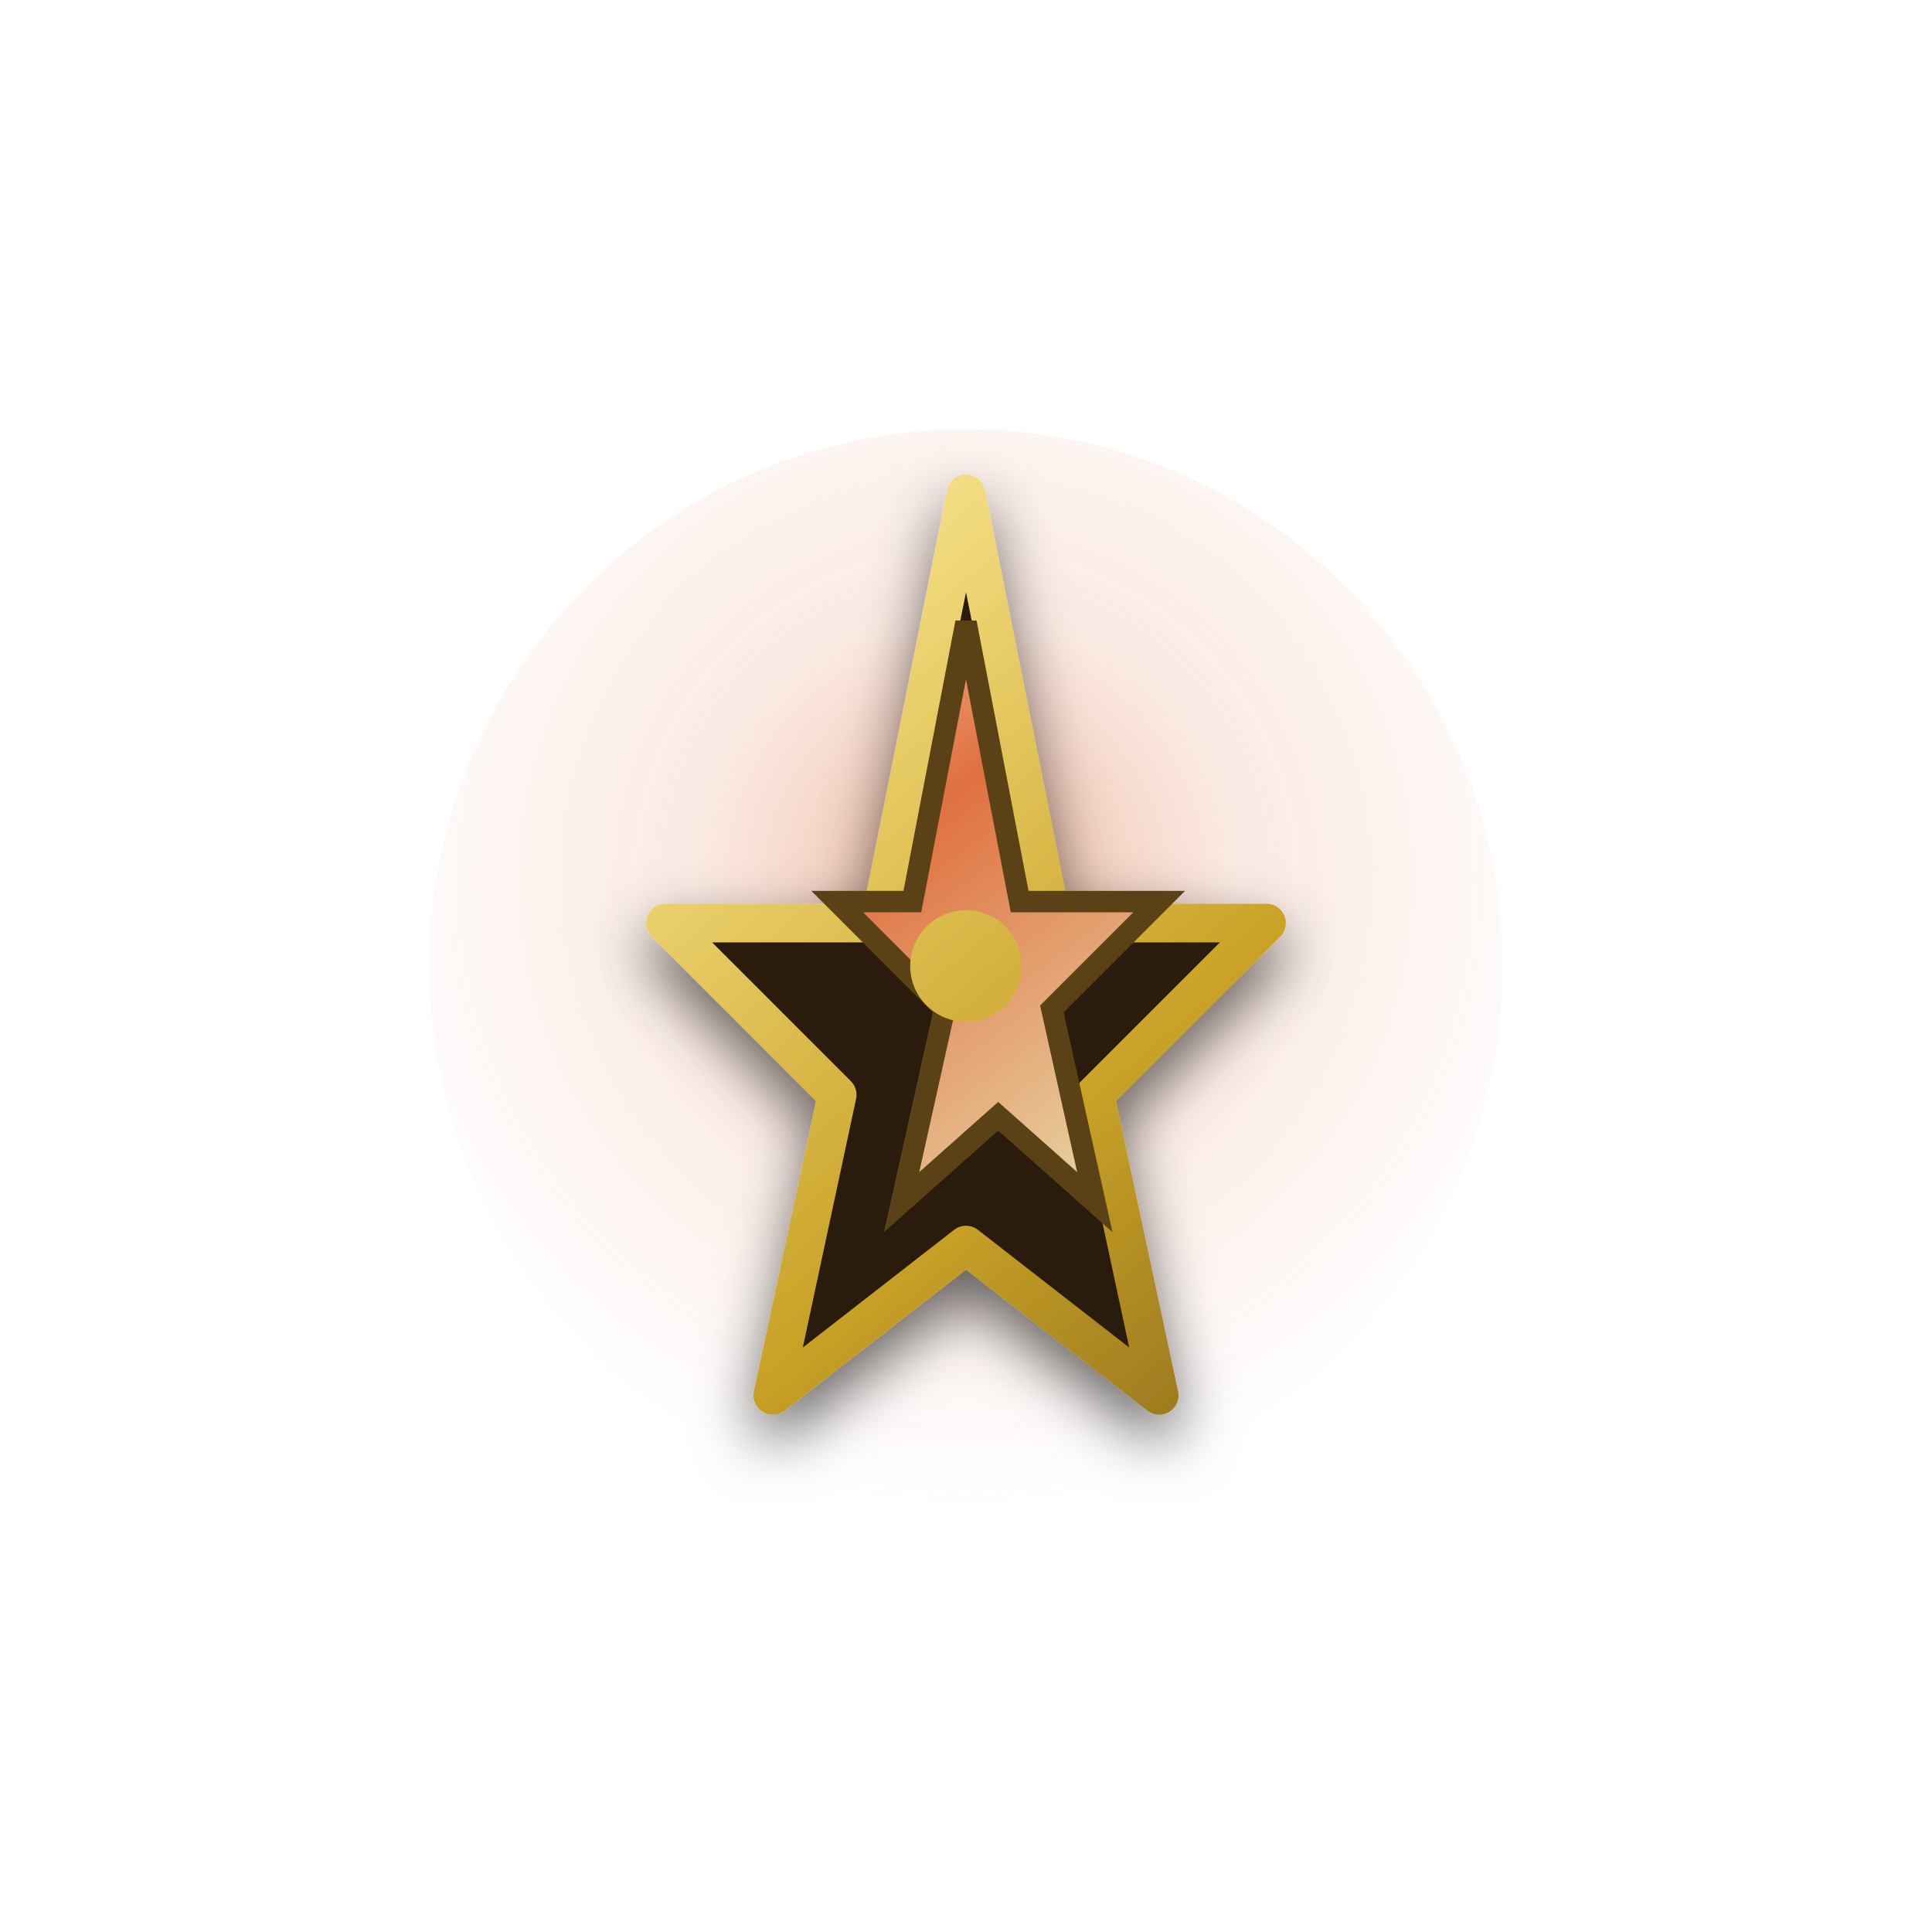
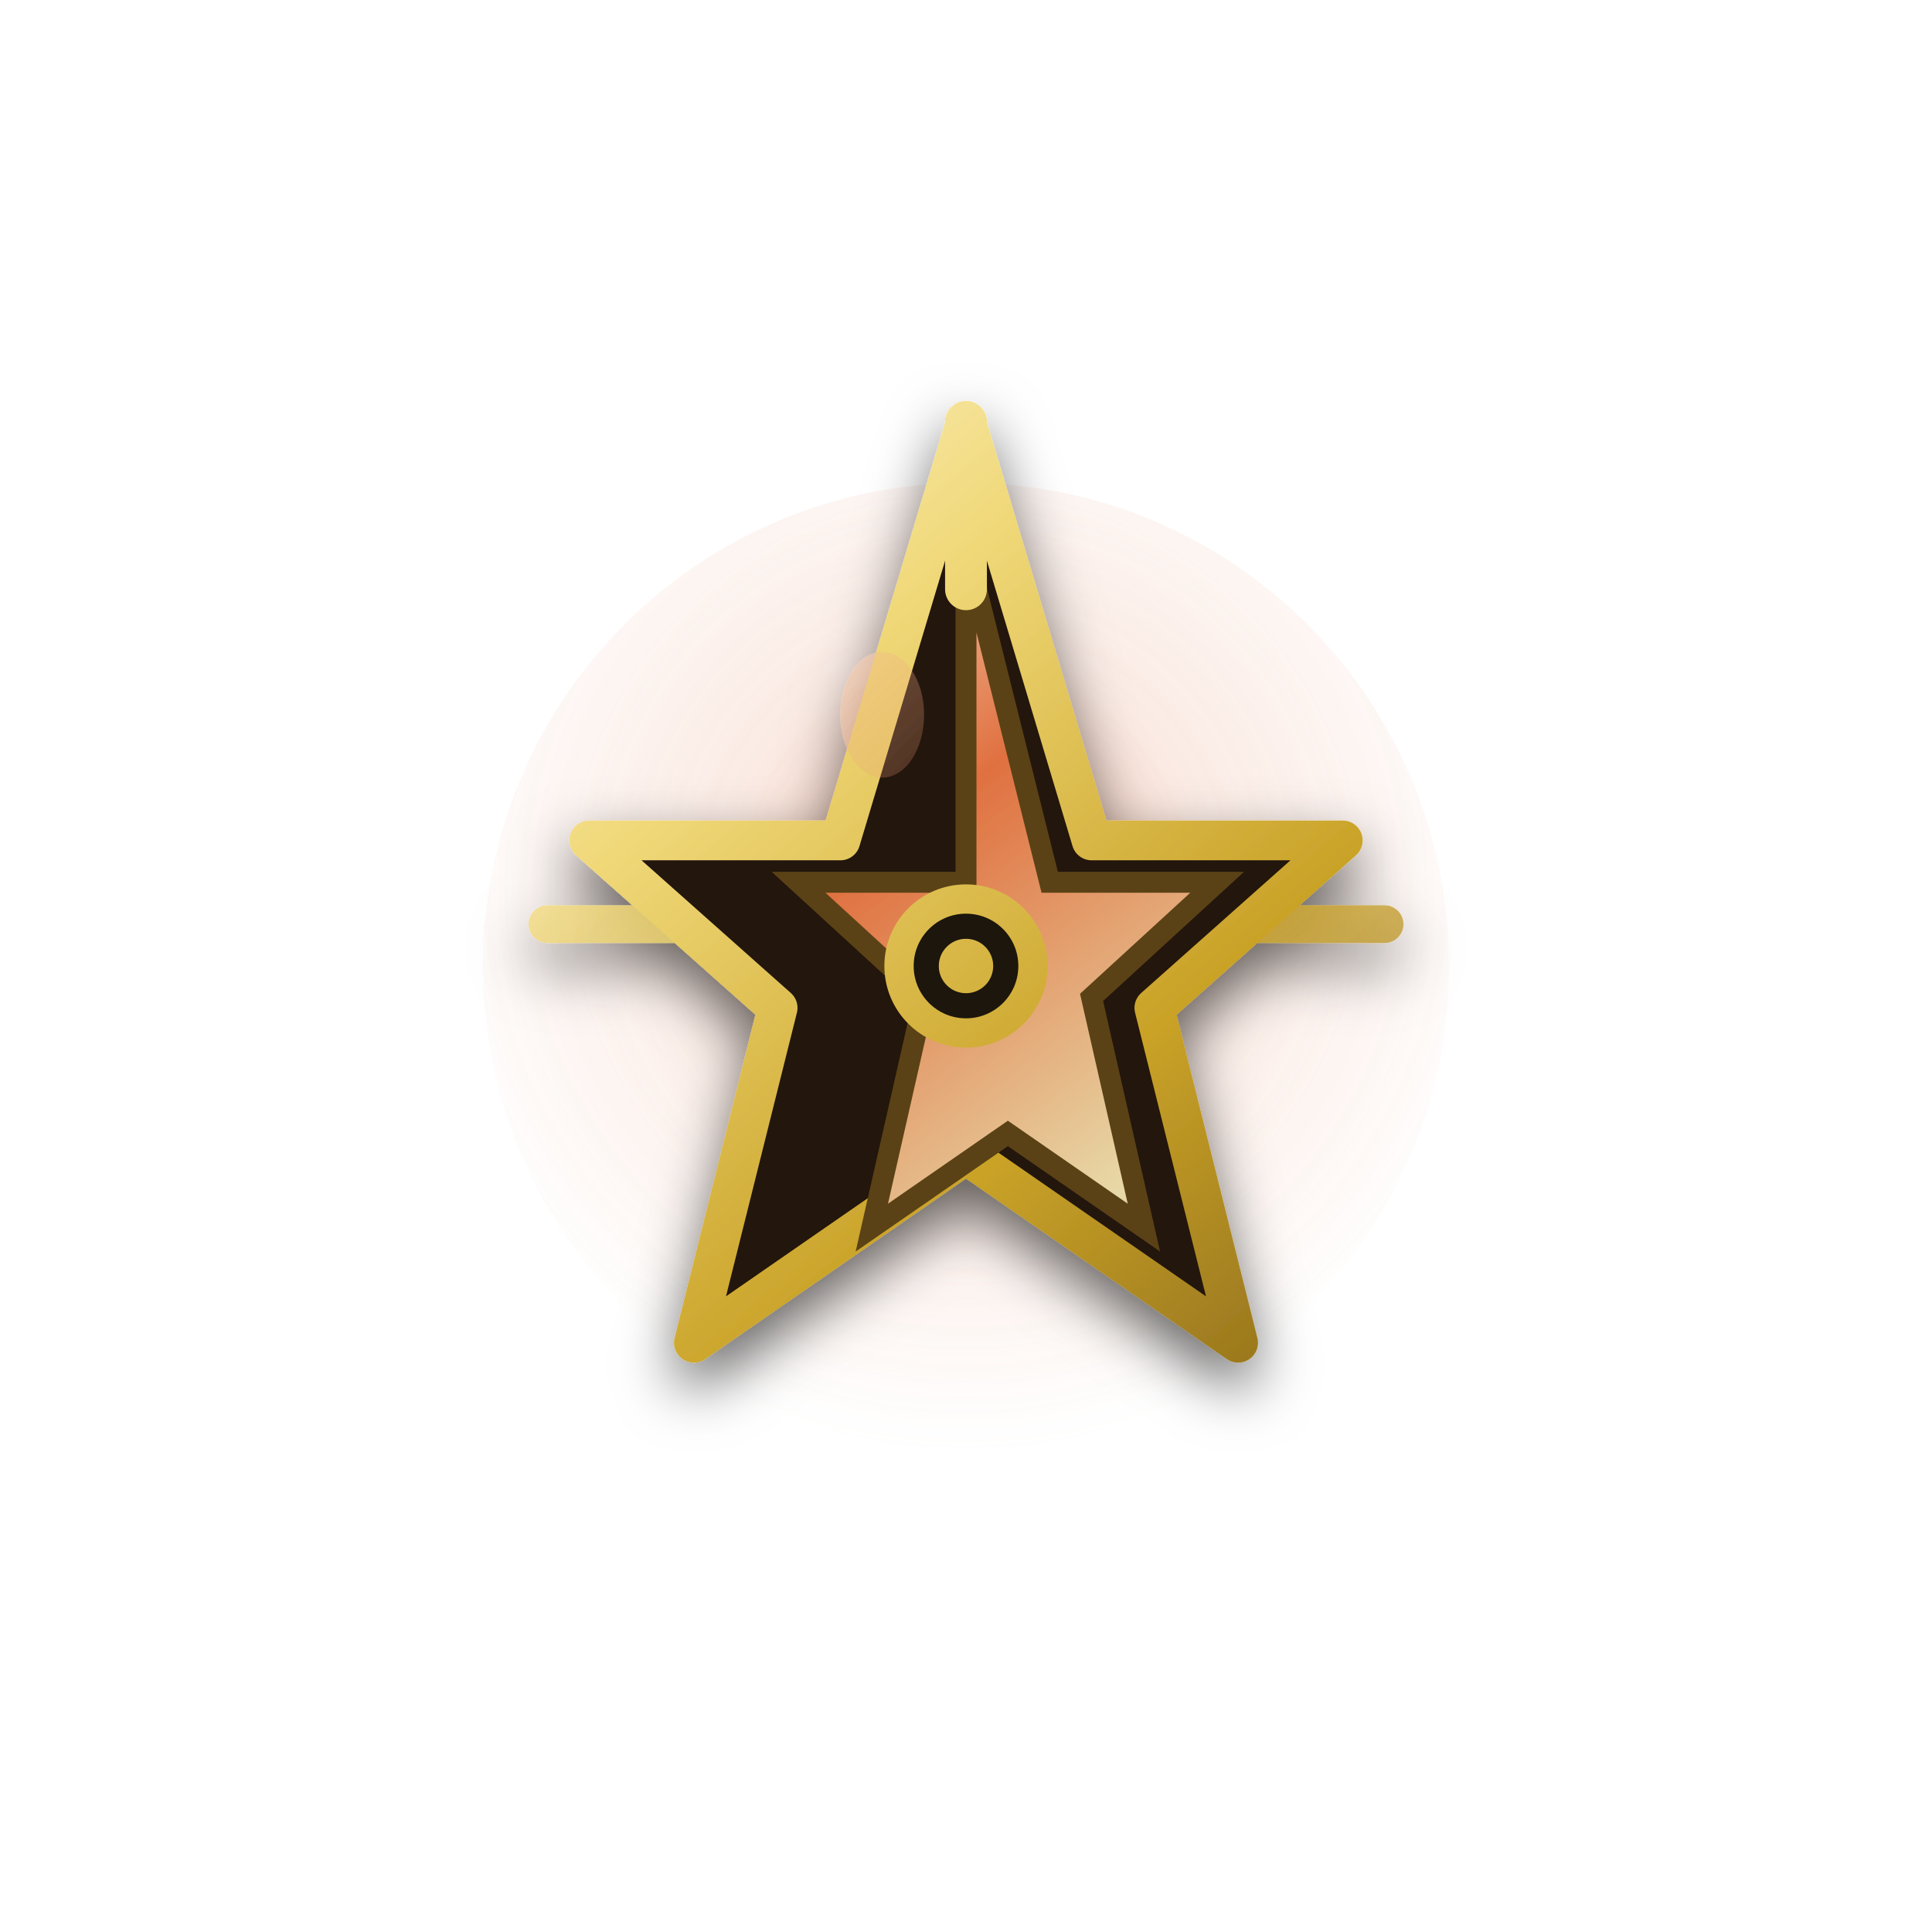
<svg xmlns="http://www.w3.org/2000/svg" viewBox="0 0 72 72" fill="none" aria-hidden="true">
  <defs>
    <radialGradient id="yongmaengs3-aura" cx="50%" cy="42%" r="58%">
      <stop stop-color="#e07040" stop-opacity=".55" />
      <stop offset=".42" stop-color="#e07040" stop-opacity=".18" />
      <stop offset="1" stop-color="#e07040" stop-opacity="0" />
    </radialGradient>
    <linearGradient id="yongmaengs3-gold" x1="14" y1="10" x2="58" y2="62" gradientUnits="userSpaceOnUse">
      <stop stop-color="#FFF8D6" />
      <stop offset=".28" stop-color="#F0D878" />
      <stop offset=".62" stop-color="#C9A227" />
      <stop offset="1" stop-color="#7A5A18" />
    </linearGradient>
    <linearGradient id="yongmaengs3-disc" x1="18" y1="14" x2="54" y2="58" gradientUnits="userSpaceOnUse">
      <stop stop-color="#3A2E1A" />
      <stop offset="1" stop-color="#14100A" />
    </linearGradient>
    <linearGradient id="yongmaengs3-ink" x1="22" y1="16" x2="52" y2="56" gradientUnits="userSpaceOnUse">
      <stop stop-color="#FFF6E0" />
      <stop offset=".35" stop-color="#e07040" />
      <stop offset=".75" stop-color="#E8D9A8" />
      <stop offset="1" stop-color="#8A7038" />
    </linearGradient>
    <linearGradient id="yongmaengs3-shine" x1="20" y1="14" x2="40" y2="34" gradientUnits="userSpaceOnUse">
-       <stop stop-color="#FFF6D0" stop-opacity=".9" />
+       <stop stop-color="#FFF6D0" stop-opacity=".95" />
      <stop offset="1" stop-color="#e07040" stop-opacity="0" />
    </linearGradient>
    <filter id="yongmaengs3-depth" x="-30%" y="-30%" width="160%" height="160%">
      <feDropShadow dx="0" dy="1.2" stdDeviation="1.4" flood-color="#000" flood-opacity=".6" />
    </filter>
  </defs>
-   <circle cx="36" cy="36" r="20" fill="url(#yongmaengs3-aura)" opacity=".85" />
-   <g filter="url(#yongmaengs3-depth)" transform="translate(36 36) scale(0.8) translate(-36 -36)">
-     <path d="M36 14 40 34h10l-8 8 3 14-9-7-9 7 3-14-8-8h10z" fill="#2A1C10" stroke="url(#yongmaengs3-gold)" stroke-width="1.8" stroke-linejoin="round" />
-     <path d="M36 20 38.5 33h6.5l-5 5 2 9-4.5-4-4.5 4 2-9-5-5H33.5z" fill="url(#yongmaengs3-ink)" stroke="#5A4214" stroke-width="1" />
-     <circle cx="36" cy="36" r="2.6" fill="url(#yongmaengs3-gold)" />
+   <circle cx="36" cy="36" r="18" fill="url(#yongmaengs3-aura)" opacity=".8" />
+   <g filter="url(#yongmaengs3-depth)" transform="translate(36 36) scale(0.78) translate(-36 -36)">
+     <path d="M36 10 42 30h12l-9 8 4 16-13-9-13 9 4-16-9-8h12z" fill="#24140C" stroke="url(#yongmaengs3-gold)" stroke-width="1.9" stroke-linejoin="round" />
+     <path d="M36 16 40 32h8l-6 5.5 2.5 11-6.5-4.5-6.5 4.5 2.5-11-6-5.5h8z" fill="url(#yongmaengs3-ink)" stroke="#5A4214" stroke-width="1" />
+     <path d="M36 10v8" stroke="url(#yongmaengs3-gold)" stroke-width="2" stroke-linecap="round" />
+     <path d="M22 34h-6M50 34h6" stroke="url(#yongmaengs3-gold)" stroke-width="1.8" stroke-linecap="round" opacity=".75" />
+     <circle cx="36" cy="36" r="3.2" fill="#1A140C" stroke="url(#yongmaengs3-gold)" stroke-width="1.4" />
+     <circle cx="36" cy="36" r="1.3" fill="url(#yongmaengs3-gold)" />
+     <ellipse cx="32" cy="24" rx="2" ry="3" fill="url(#yongmaengs3-shine)" opacity=".7" />
  </g>
</svg>
